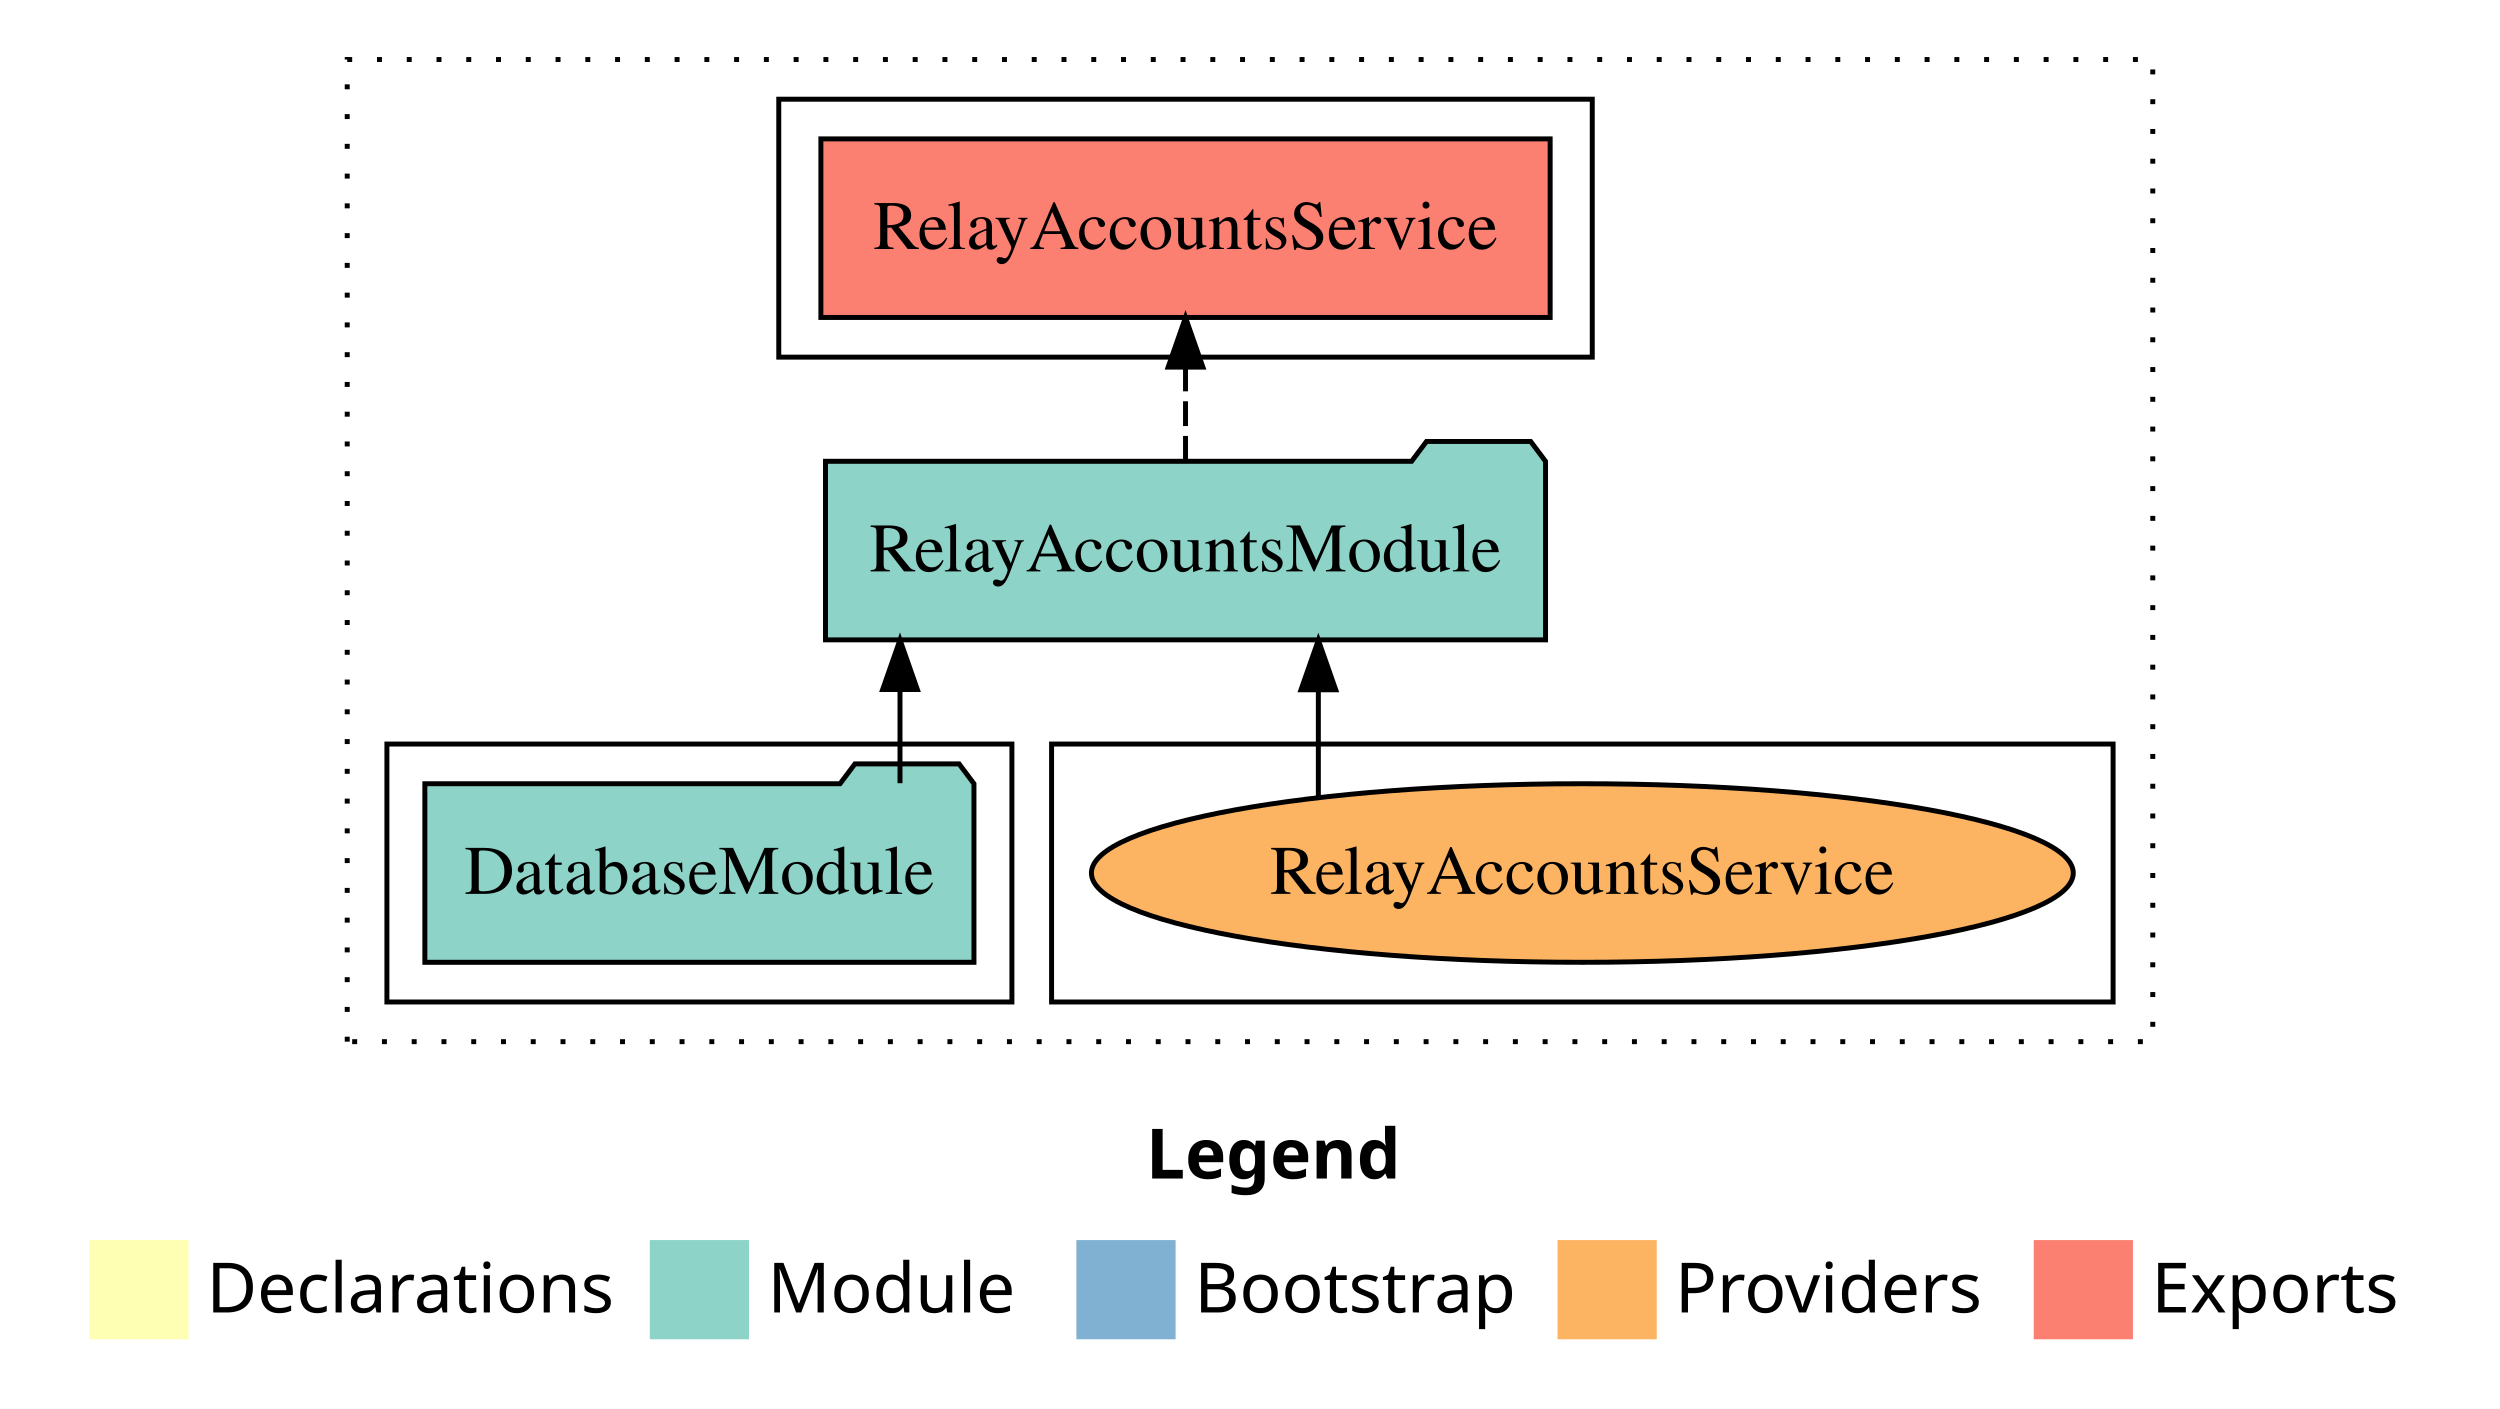
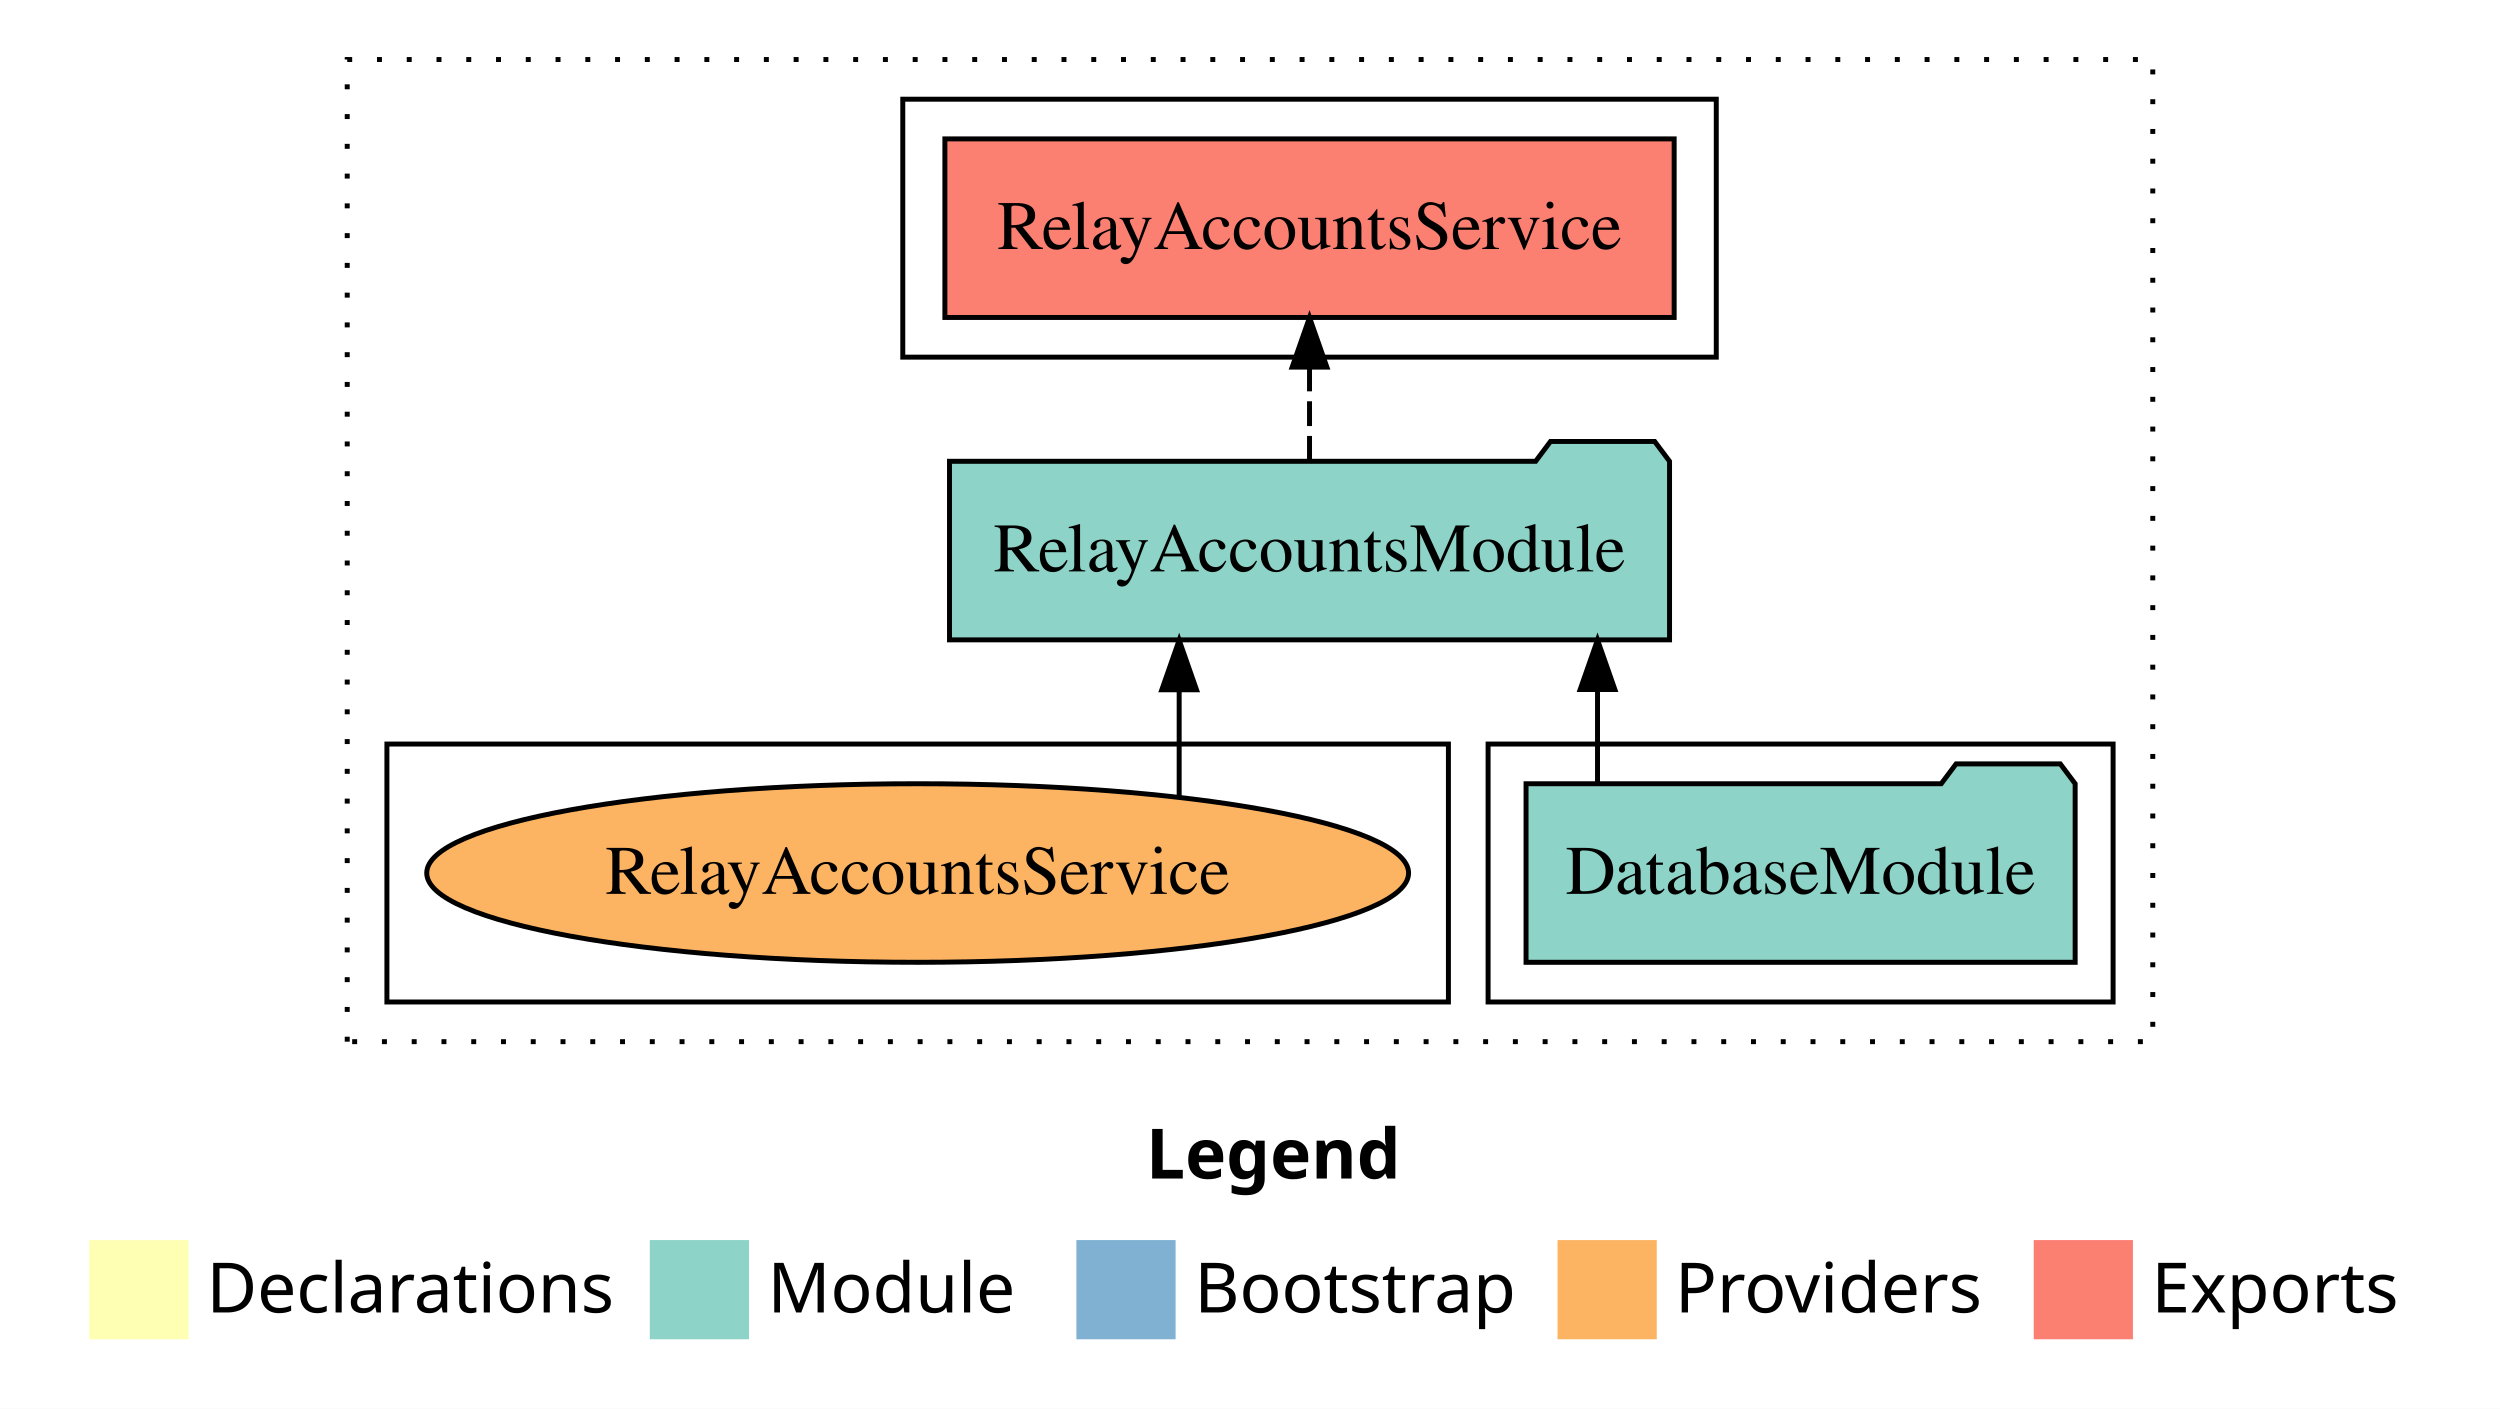
<svg xmlns="http://www.w3.org/2000/svg" width="504pt" height="284pt" viewBox="0.00 0.00 504.00 284.00">
  <g id="graph0" class="graph" transform="scale(1 1) rotate(0) translate(4 280)">
    <polygon fill="white" stroke="transparent" points="-4,4 -4,-280 500,-280 500,4 -4,4" />
    <text text-anchor="start" x="227.01" y="-42.4" font-family="Times-12" font-weight="bold" font-size="14.00">Legend</text>
    <polygon fill="#ffffb3" stroke="transparent" points="14,-10 14,-30 34,-30 34,-10 14,-10" />
    <text text-anchor="start" x="37.63" y="-15.4" font-family="Times-12" font-size="14.00">  Declarations</text>
    <polygon fill="#8dd3c7" stroke="transparent" points="127,-10 127,-30 147,-30 147,-10 127,-10" />
    <text text-anchor="start" x="150.73" y="-15.4" font-family="Times-12" font-size="14.00">  Module</text>
    <polygon fill="#80b1d3" stroke="transparent" points="213,-10 213,-30 233,-30 233,-10 213,-10" />
    <text text-anchor="start" x="236.78" y="-15.4" font-family="Times-12" font-size="14.00">  Bootstrap</text>
    <polygon fill="#fdb462" stroke="transparent" points="310,-10 310,-30 330,-30 330,-10 310,-10" />
    <text text-anchor="start" x="333.67" y="-15.4" font-family="Times-12" font-size="14.00">  Providers</text>
    <polygon fill="#fb8072" stroke="transparent" points="406,-10 406,-30 426,-30 426,-10 406,-10" />
    <text text-anchor="start" x="429.73" y="-15.4" font-family="Times-12" font-size="14.00">  Exports</text>
    <g id="clust1" class="cluster">
      <polygon fill="none" stroke="black" stroke-dasharray="1,5" points="66,-70 66,-268 430,-268 430,-70 66,-70" />
    </g>
-     <g id="clust6" class="cluster">
-       <polygon fill="none" stroke="black" points="208,-78 208,-130 422,-130 422,-78 208,-78" />
-     </g>
    <g id="clust3" class="cluster">
-       <polygon fill="none" stroke="black" points="74,-78 74,-130 200,-130 200,-78 74,-78" />
+       <polygon fill="none" stroke="black" points="296,-78 296,-130 422,-130 422,-78 296,-78" />
    </g>
    <g id="clust4" class="cluster">
-       <polygon fill="none" stroke="black" points="153,-208 153,-260 317,-260 317,-208 153,-208" />
+       <polygon fill="none" stroke="black" points="178,-208 178,-260 342,-260 342,-208 178,-208" />
+     </g>
+     <g id="clust6" class="cluster">
+       <polygon fill="none" stroke="black" points="74,-78 74,-130 288,-130 288,-78 74,-78" />
    </g>
    <g id="node1" class="node">
-       <polygon fill="#8dd3c7" stroke="black" points="192.35,-122 189.35,-126 168.35,-126 165.35,-122 81.65,-122 81.65,-86 192.35,-86 192.35,-122" />
-       <text text-anchor="middle" x="137" y="-99.8" font-family="Times,serif" font-size="14.00">DatabaseModule</text>
+       <polygon fill="#8dd3c7" stroke="black" points="414.35,-122 411.35,-126 390.35,-126 387.35,-122 303.65,-122 303.65,-86 414.35,-86 414.35,-122" />
+       <text text-anchor="middle" x="359" y="-99.8" font-family="Times,serif" font-size="14.00">DatabaseModule</text>
    </g>
    <g id="node2" class="node">
-       <polygon fill="#8dd3c7" stroke="black" points="307.58,-187 304.58,-191 283.58,-191 280.58,-187 162.42,-187 162.42,-151 307.58,-151 307.58,-187" />
-       <text text-anchor="middle" x="235" y="-164.8" font-family="Times,serif" font-size="14.00">RelayAccountsModule</text>
+       <polygon fill="#8dd3c7" stroke="black" points="332.58,-187 329.58,-191 308.58,-191 305.58,-187 187.42,-187 187.42,-151 332.58,-151 332.58,-187" />
+       <text text-anchor="middle" x="260" y="-164.8" font-family="Times,serif" font-size="14.00">RelayAccountsModule</text>
    </g>
    <g id="edge1" class="edge">
-       <path fill="none" stroke="black" d="M177.44,-122.11C177.44,-122.11 177.44,-140.99 177.44,-140.99" />
-       <polygon fill="black" stroke="black" points="173.94,-140.99 177.44,-150.99 180.94,-140.99 173.94,-140.99" />
+       <path fill="none" stroke="black" d="M318.06,-122.11C318.06,-122.11 318.06,-140.99 318.06,-140.99" />
+       <polygon fill="black" stroke="black" points="314.56,-140.99 318.06,-150.99 321.56,-140.99 314.56,-140.99" />
    </g>
    <g id="node3" class="node">
-       <polygon fill="#fb8072" stroke="black" points="308.51,-252 161.49,-252 161.49,-216 308.51,-216 308.51,-252" />
-       <text text-anchor="middle" x="235" y="-229.8" font-family="Times,serif" font-size="14.00">RelayAccountsService </text>
+       <polygon fill="#fb8072" stroke="black" points="333.51,-252 186.49,-252 186.49,-216 333.51,-216 333.51,-252" />
+       <text text-anchor="middle" x="260" y="-229.8" font-family="Times,serif" font-size="14.00">RelayAccountsService </text>
    </g>
    <g id="edge2" class="edge">
-       <path fill="none" stroke="black" stroke-dasharray="5,2" d="M235,-187.11C235,-187.11 235,-205.99 235,-205.99" />
-       <polygon fill="black" stroke="black" points="231.5,-205.99 235,-215.99 238.5,-205.99 231.5,-205.99" />
+       <path fill="none" stroke="black" stroke-dasharray="5,2" d="M260,-187.11C260,-187.11 260,-205.99 260,-205.99" />
+       <polygon fill="black" stroke="black" points="256.5,-205.99 260,-215.99 263.5,-205.99 256.5,-205.99" />
    </g>
    <g id="node4" class="node">
-       <ellipse fill="#fdb462" stroke="black" cx="315" cy="-104" rx="98.97" ry="18" />
-       <text text-anchor="middle" x="315" y="-99.8" font-family="Times,serif" font-size="14.00">RelayAccountsService</text>
+       <ellipse fill="#fdb462" stroke="black" cx="181" cy="-104" rx="98.97" ry="18" />
+       <text text-anchor="middle" x="181" y="-99.8" font-family="Times,serif" font-size="14.00">RelayAccountsService</text>
    </g>
    <g id="edge3" class="edge">
-       <path fill="none" stroke="black" d="M261.78,-119.4C261.78,-119.4 261.78,-140.94 261.78,-140.94" />
-       <polygon fill="black" stroke="black" points="258.28,-140.94 261.78,-150.94 265.28,-140.94 258.28,-140.94" />
+       <path fill="none" stroke="black" d="M233.72,-119.4C233.72,-119.4 233.72,-140.94 233.72,-140.94" />
+       <polygon fill="black" stroke="black" points="230.22,-140.94 233.72,-150.94 237.22,-140.94 230.22,-140.94" />
    </g>
  </g>
</svg>
